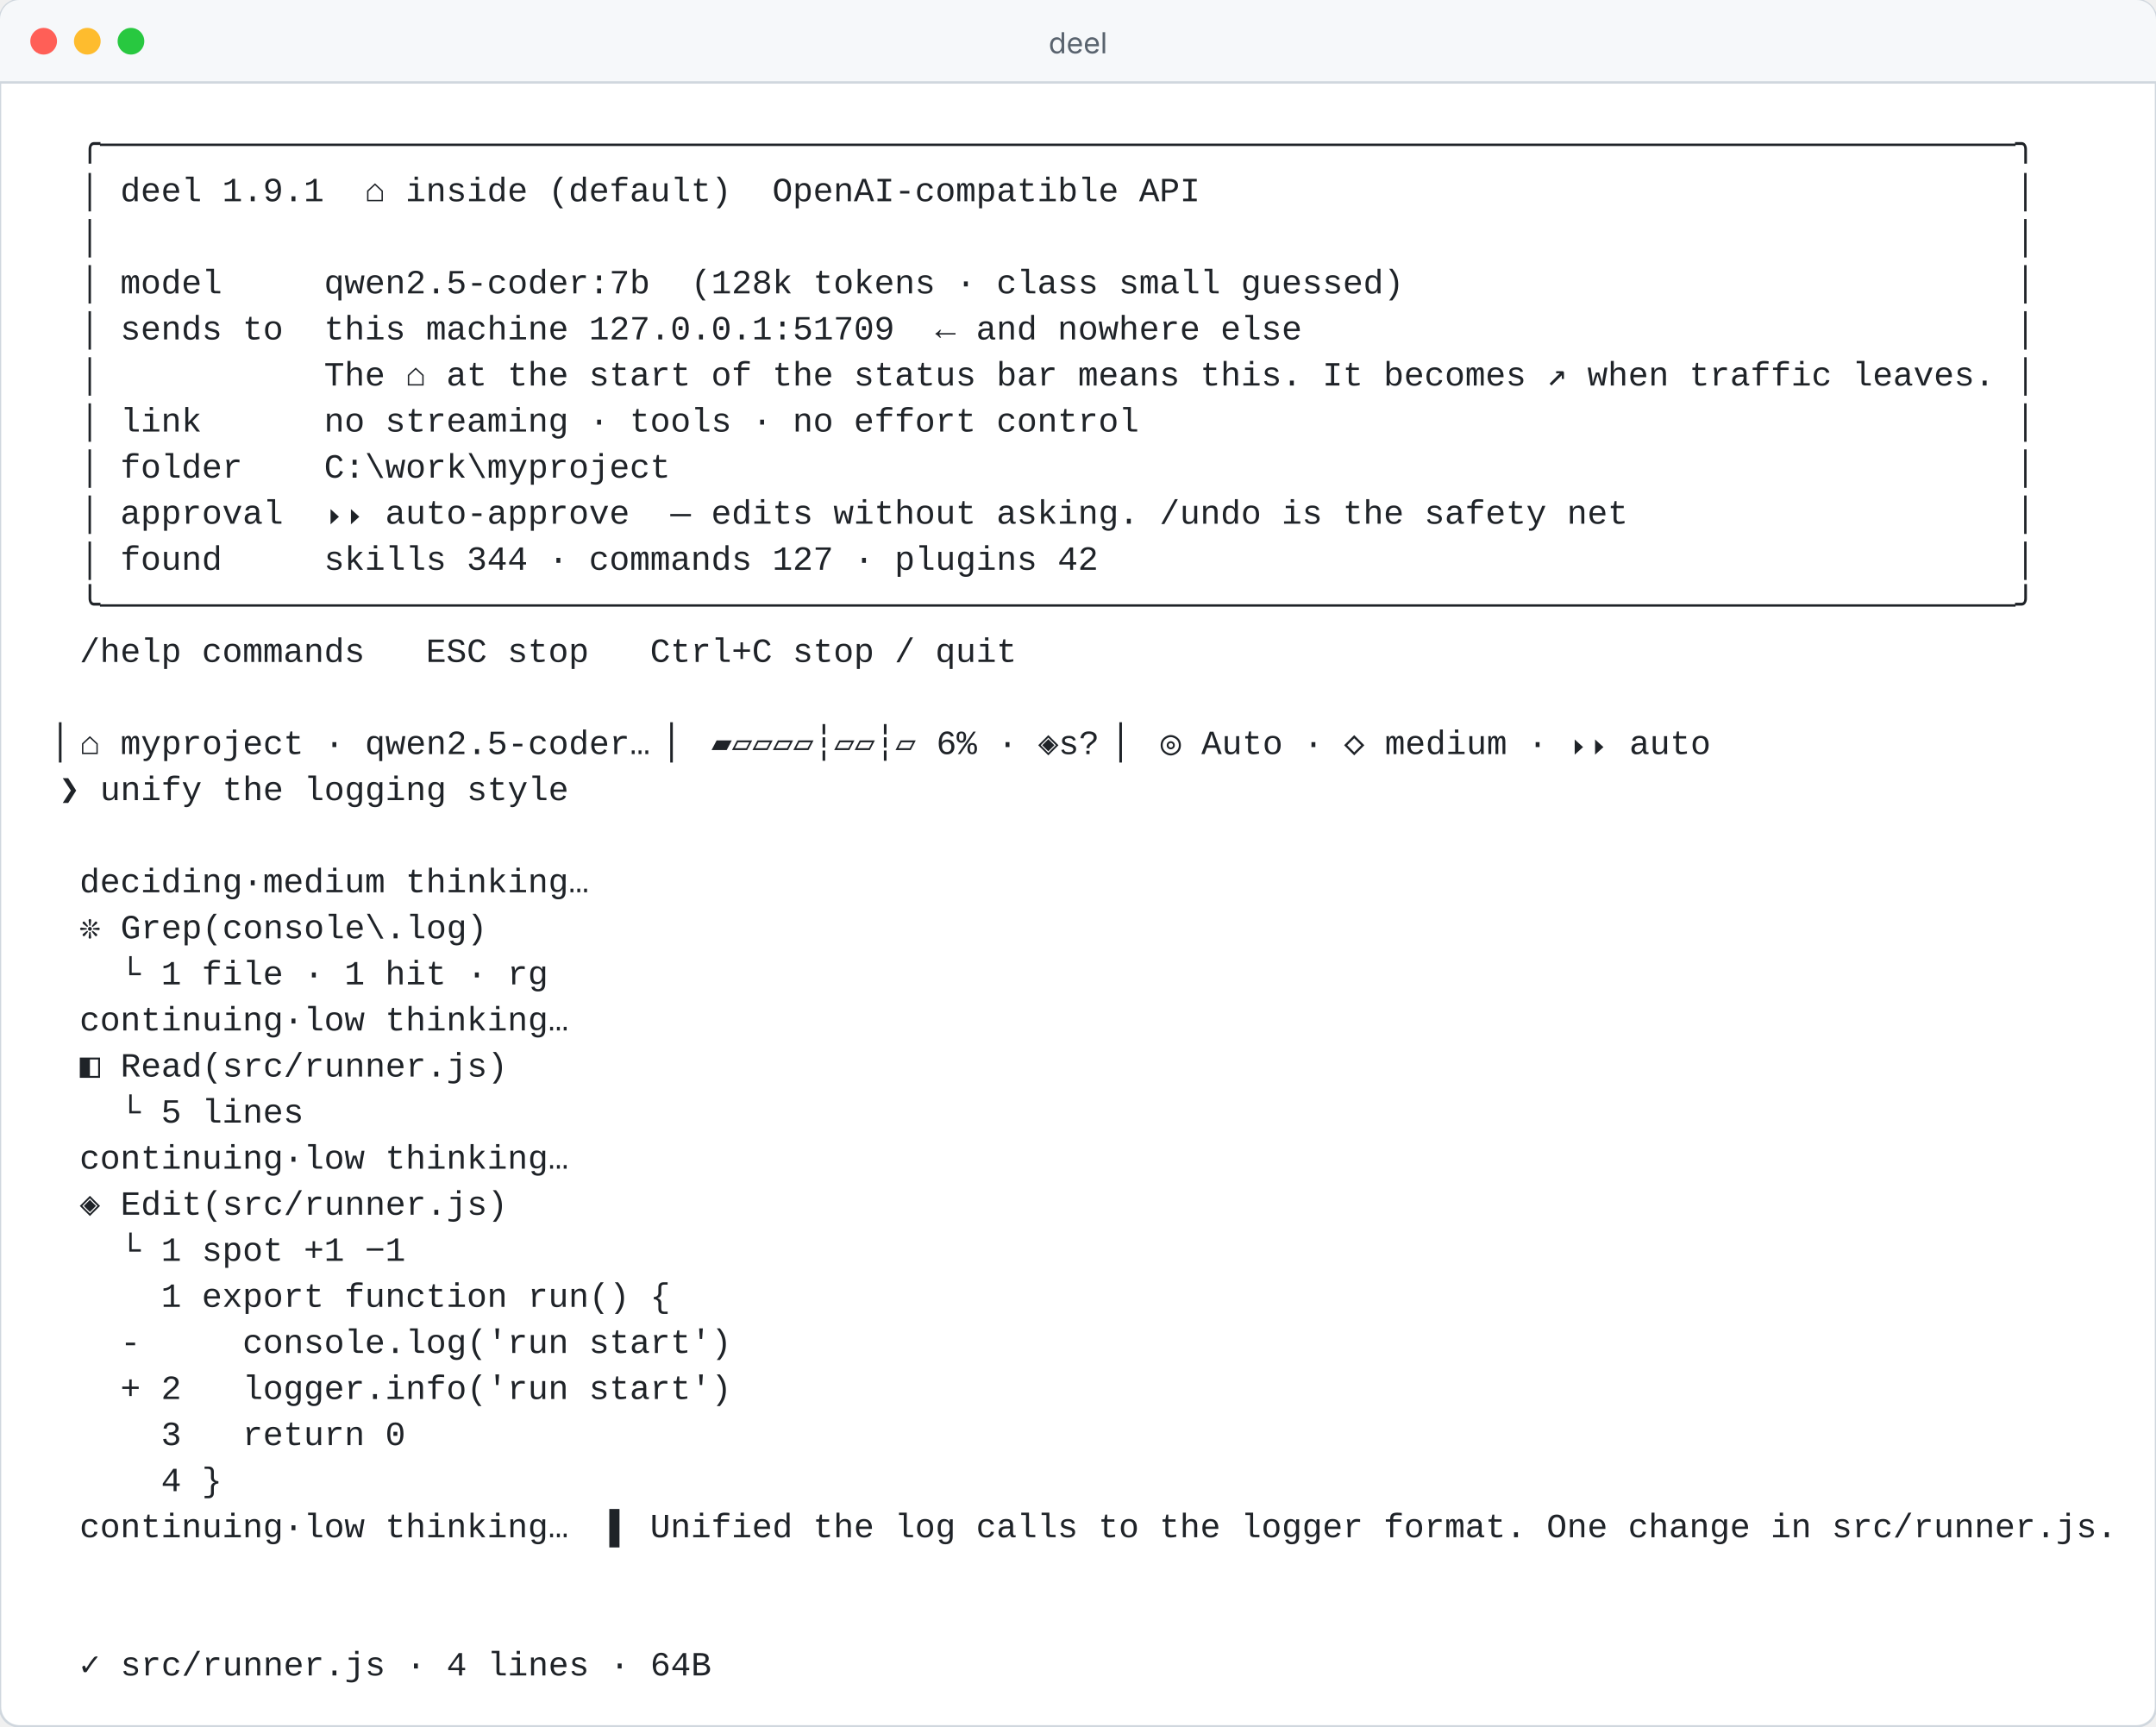
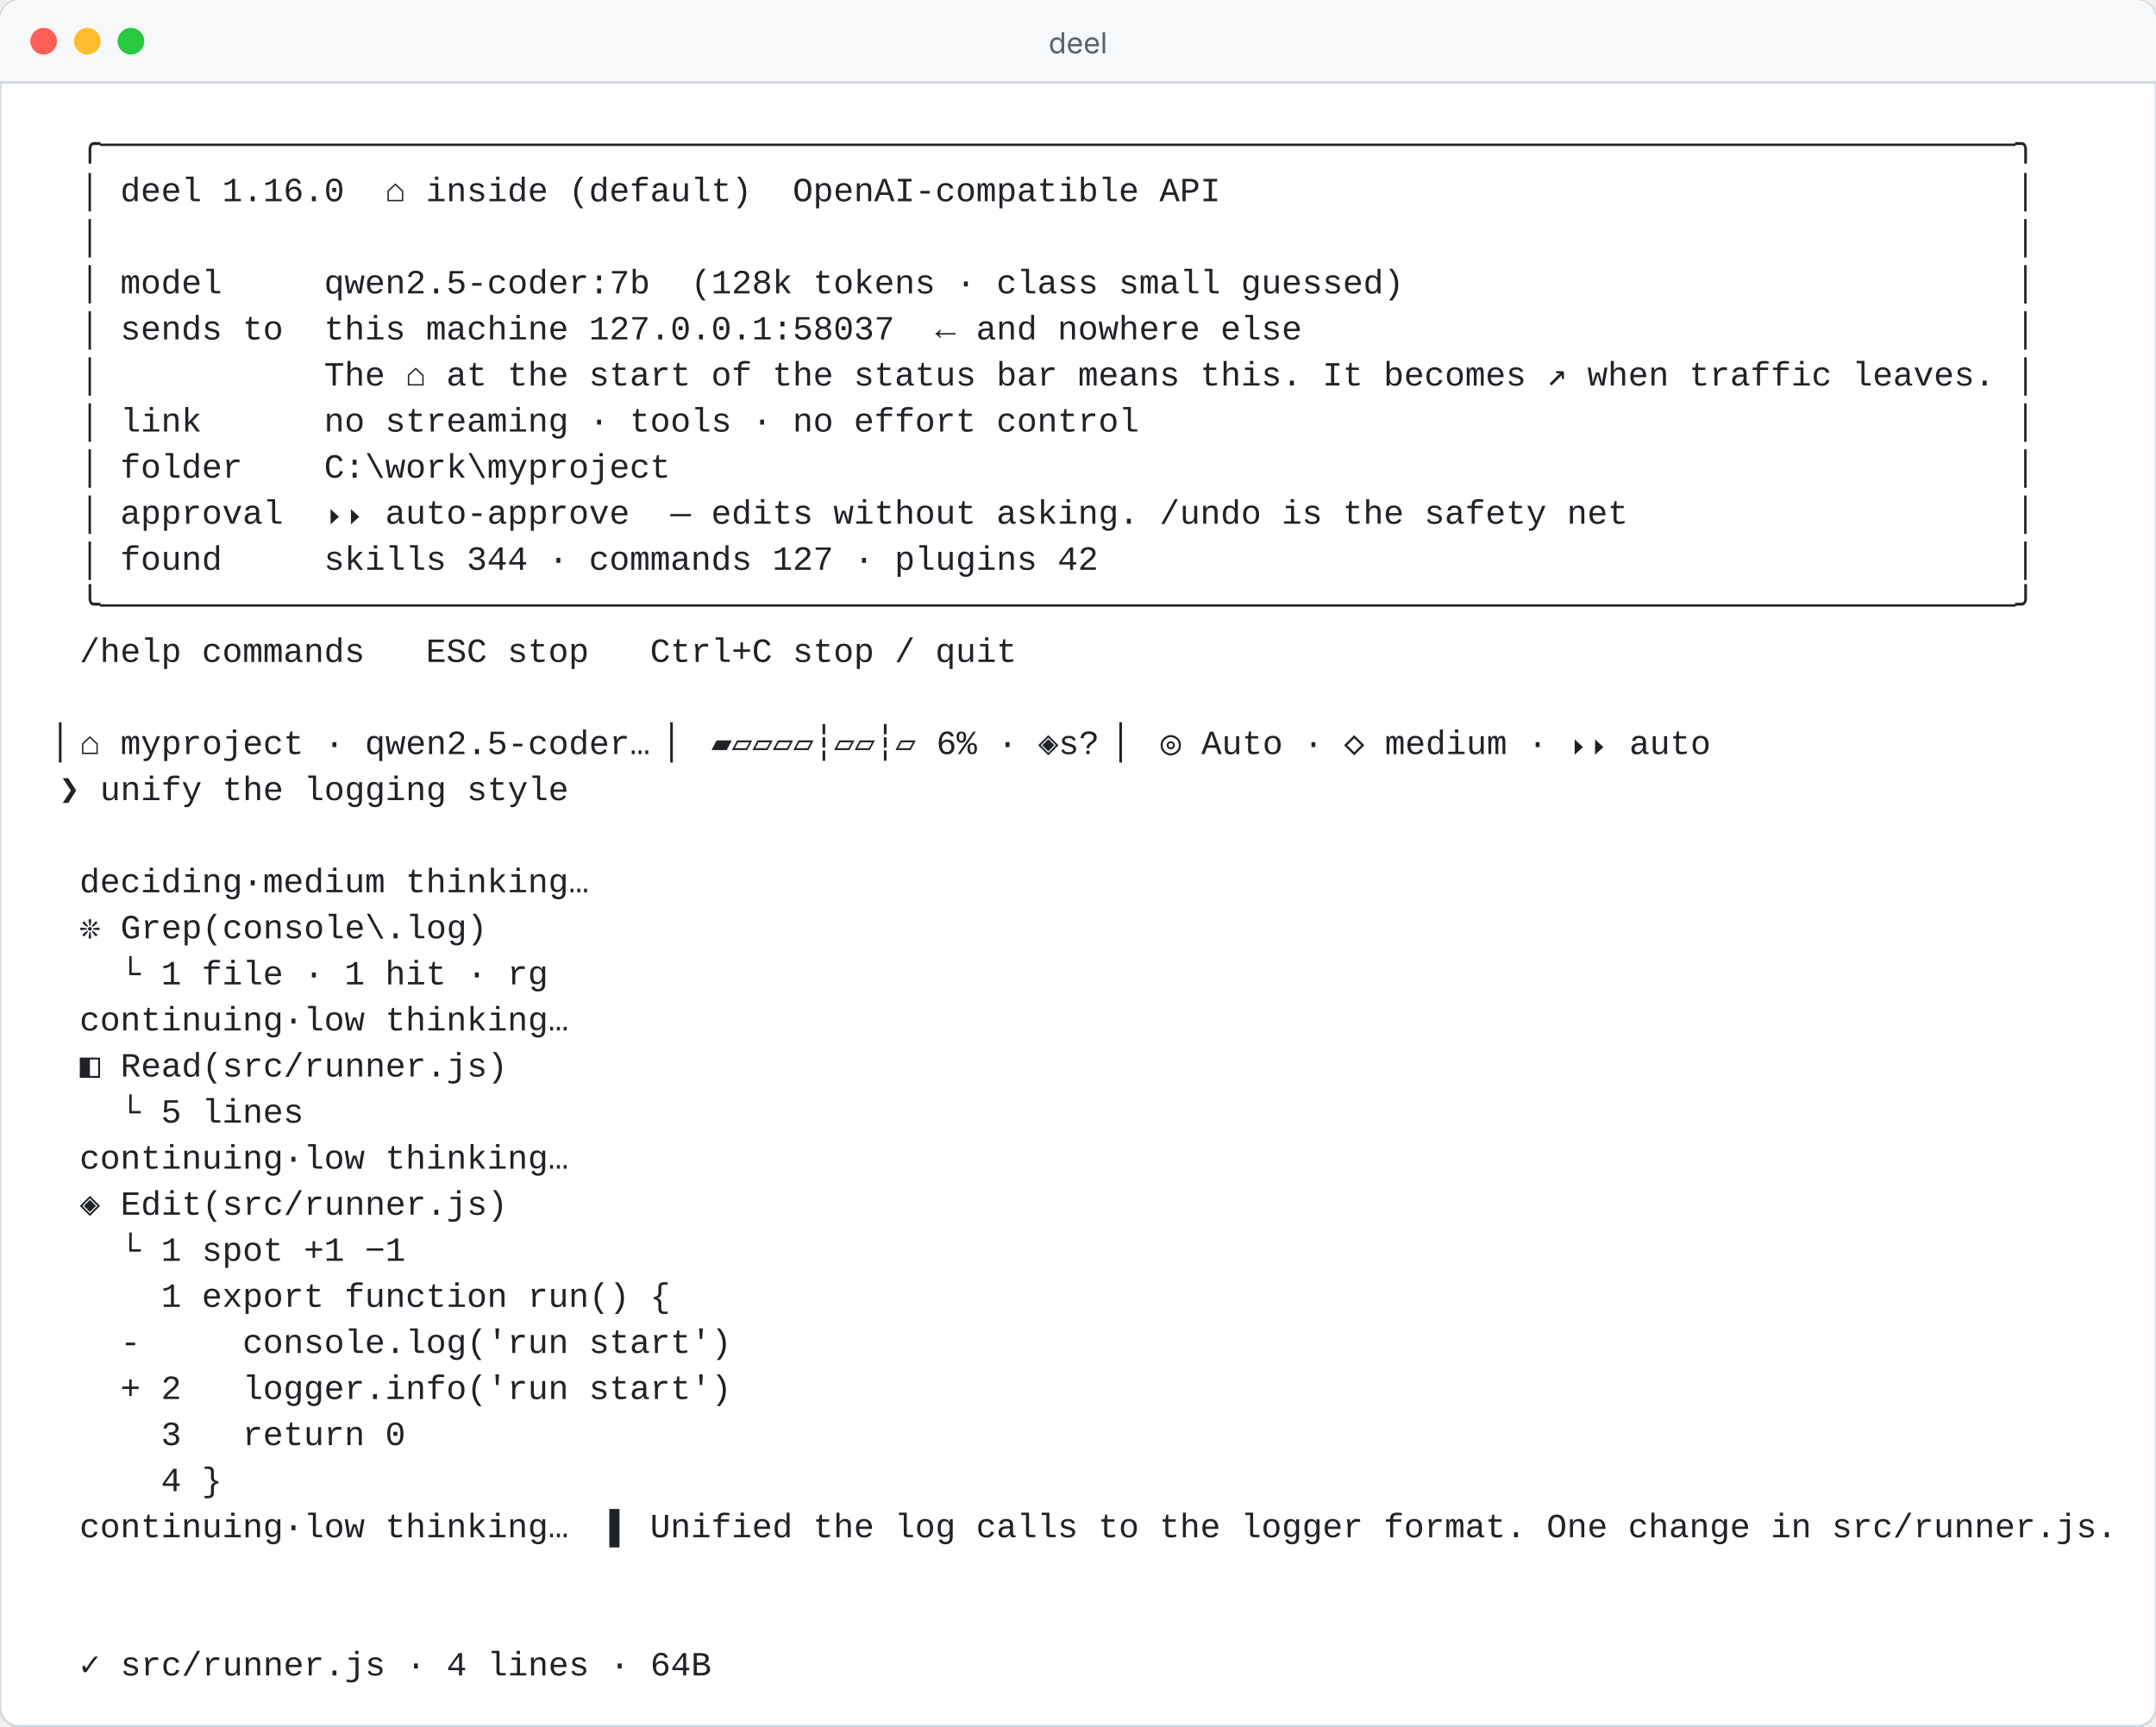
<svg xmlns="http://www.w3.org/2000/svg" width="889" height="712" viewBox="0 0 889 712" role="img" aria-label="deel — a task from start to finish">
  <rect width="889" height="712" rx="8" fill="#ffffff" stroke="#d0d7de" />
  <path d="M0 8a8 8 0 0 1 8-8h873a8 8 0 0 1 8 8v26H0z" fill="#f6f8fa" />
  <line x1="0" y1="34" x2="889" y2="34" stroke="#d0d7de" />
  <circle cx="18" cy="17" r="5.5" fill="#ff5f57" />
  <circle cx="36" cy="17" r="5.5" fill="#febc2e" />
  <circle cx="54" cy="17" r="5.5" fill="#28c840" />
  <text x="444.5" y="22" fill="#59636e" font-size="12" text-anchor="middle" font-family="ui-sans-serif,-apple-system,Segoe UI,sans-serif">deel</text>
  <g font-family="ui-monospace,SFMono-Regular,Menlo,Consolas,'Liberation Mono',monospace" font-size="14">
    <text x="16.0" y="64" fill="#1f2328" textLength="823.2" lengthAdjust="spacing" xml:space="preserve">  ╭──────────────────────────────────────────────────────────────────────────────────────────────╮</text>
-     <text x="16.0" y="83" fill="#1f2328" textLength="823.2" lengthAdjust="spacing" xml:space="preserve">  │ deel 1.9.1  ⌂ inside (default)  OpenAI-compatible API                                        │</text>
+     <text x="16.0" y="83" fill="#1f2328" textLength="823.2" lengthAdjust="spacing" xml:space="preserve">  │ deel 1.16.0  ⌂ inside (default)  OpenAI-compatible API                                       │</text>
    <text x="16.0" y="102" fill="#1f2328" textLength="823.2" lengthAdjust="spacing" xml:space="preserve">  │                                                                                              │</text>
    <text x="16.0" y="121" fill="#1f2328" textLength="823.2" lengthAdjust="spacing" xml:space="preserve">  │ model     qwen2.5-coder:7b  (128k tokens · class small guessed)                              │</text>
-     <text x="16.0" y="140" fill="#1f2328" textLength="823.2" lengthAdjust="spacing" xml:space="preserve">  │ sends to  this machine 127.0.0.1:51709  ← and nowhere else                                   │</text>
+     <text x="16.0" y="140" fill="#1f2328" textLength="823.2" lengthAdjust="spacing" xml:space="preserve">  │ sends to  this machine 127.0.0.1:58037  ← and nowhere else                                   │</text>
    <text x="16.0" y="159" fill="#1f2328" textLength="823.2" lengthAdjust="spacing" xml:space="preserve">  │           The ⌂ at the start of the status bar means this. It becomes ↗ when traffic leaves. │</text>
    <text x="16.0" y="178" fill="#1f2328" textLength="823.2" lengthAdjust="spacing" xml:space="preserve">  │ link      no streaming · tools · no effort control                                           │</text>
    <text x="16.0" y="197" fill="#1f2328" textLength="823.2" lengthAdjust="spacing" xml:space="preserve">  │ folder    C:\work\myproject                                                                  │</text>
    <text x="16.0" y="216" fill="#1f2328" textLength="823.2" lengthAdjust="spacing" xml:space="preserve">  │ approval  ⏵⏵ auto-approve  — edits without asking. /undo is the safety net                   │</text>
    <text x="16.0" y="235" fill="#1f2328" textLength="823.2" lengthAdjust="spacing" xml:space="preserve">  │ found     skills 344 · commands 127 · plugins 42                                             │</text>
    <text x="16.0" y="254" fill="#1f2328" textLength="823.2" lengthAdjust="spacing" xml:space="preserve">  ╰──────────────────────────────────────────────────────────────────────────────────────────────╯</text>
    <text x="16.0" y="273" fill="#1f2328" textLength="403.2" lengthAdjust="spacing" xml:space="preserve">  /help commands   ESC stop   Ctrl+C stop / quit</text>
    <text x="16.0" y="311" fill="#1f2328" textLength="688.8" lengthAdjust="spacing" xml:space="preserve"> ▏⌂ myproject · qwen2.5-coder… ▏ ▰▱▱▱▱┆▱▱┆▱ 6% · ◈s? ▏ ◎ Auto · ◇ medium · ⏵⏵ auto</text>
    <text x="16.0" y="330" fill="#1f2328" textLength="218.4" lengthAdjust="spacing" xml:space="preserve"> ❯ unify the logging style</text>
    <text x="16.0" y="368" fill="#1f2328" textLength="226.8" lengthAdjust="spacing" xml:space="preserve">  deciding·medium thinking…</text>
    <text x="16.0" y="387" fill="#1f2328" textLength="184.8" lengthAdjust="spacing" xml:space="preserve">  ❊ Grep(console\.log)</text>
    <text x="16.0" y="406" fill="#1f2328" textLength="210.0" lengthAdjust="spacing" xml:space="preserve">    └ 1 file · 1 hit · rg</text>
    <text x="16.0" y="425" fill="#1f2328" textLength="218.4" lengthAdjust="spacing" xml:space="preserve">  continuing·low thinking…</text>
    <text x="16.0" y="444" fill="#1f2328" textLength="193.2" lengthAdjust="spacing" xml:space="preserve">  ◧ Read(src/runner.js)</text>
    <text x="16.0" y="463" fill="#1f2328" textLength="109.2" lengthAdjust="spacing" xml:space="preserve">    └ 5 lines</text>
    <text x="16.0" y="482" fill="#1f2328" textLength="218.4" lengthAdjust="spacing" xml:space="preserve">  continuing·low thinking…</text>
    <text x="16.0" y="501" fill="#1f2328" textLength="193.2" lengthAdjust="spacing" xml:space="preserve">  ◈ Edit(src/runner.js)</text>
    <text x="16.0" y="520" fill="#1f2328" textLength="151.2" lengthAdjust="spacing" xml:space="preserve">    └ 1 spot +1 −1</text>
    <text x="16.0" y="539" fill="#1f2328" textLength="260.4" lengthAdjust="spacing" xml:space="preserve">      1 export function run() {</text>
    <text x="16.0" y="558" fill="#1f2328" textLength="285.6" lengthAdjust="spacing" xml:space="preserve">    -     console.log('run start')</text>
    <text x="16.0" y="577" fill="#1f2328" textLength="285.6" lengthAdjust="spacing" xml:space="preserve">    + 2   logger.info('run start')</text>
    <text x="16.0" y="596" fill="#1f2328" textLength="151.2" lengthAdjust="spacing" xml:space="preserve">      3   return 0</text>
    <text x="16.0" y="615" fill="#1f2328" textLength="75.6" lengthAdjust="spacing" xml:space="preserve">      4 }</text>
    <text x="16.0" y="634" fill="#1f2328" textLength="856.8" lengthAdjust="spacing" xml:space="preserve">  continuing·low thinking…  ▌ Unified the log calls to the logger format. One change in src/runner.js.</text>
    <text x="16.0" y="691" fill="#1f2328" textLength="277.2" lengthAdjust="spacing" xml:space="preserve">  ✓ src/runner.js · 4 lines · 64B</text>
  </g>
</svg>
